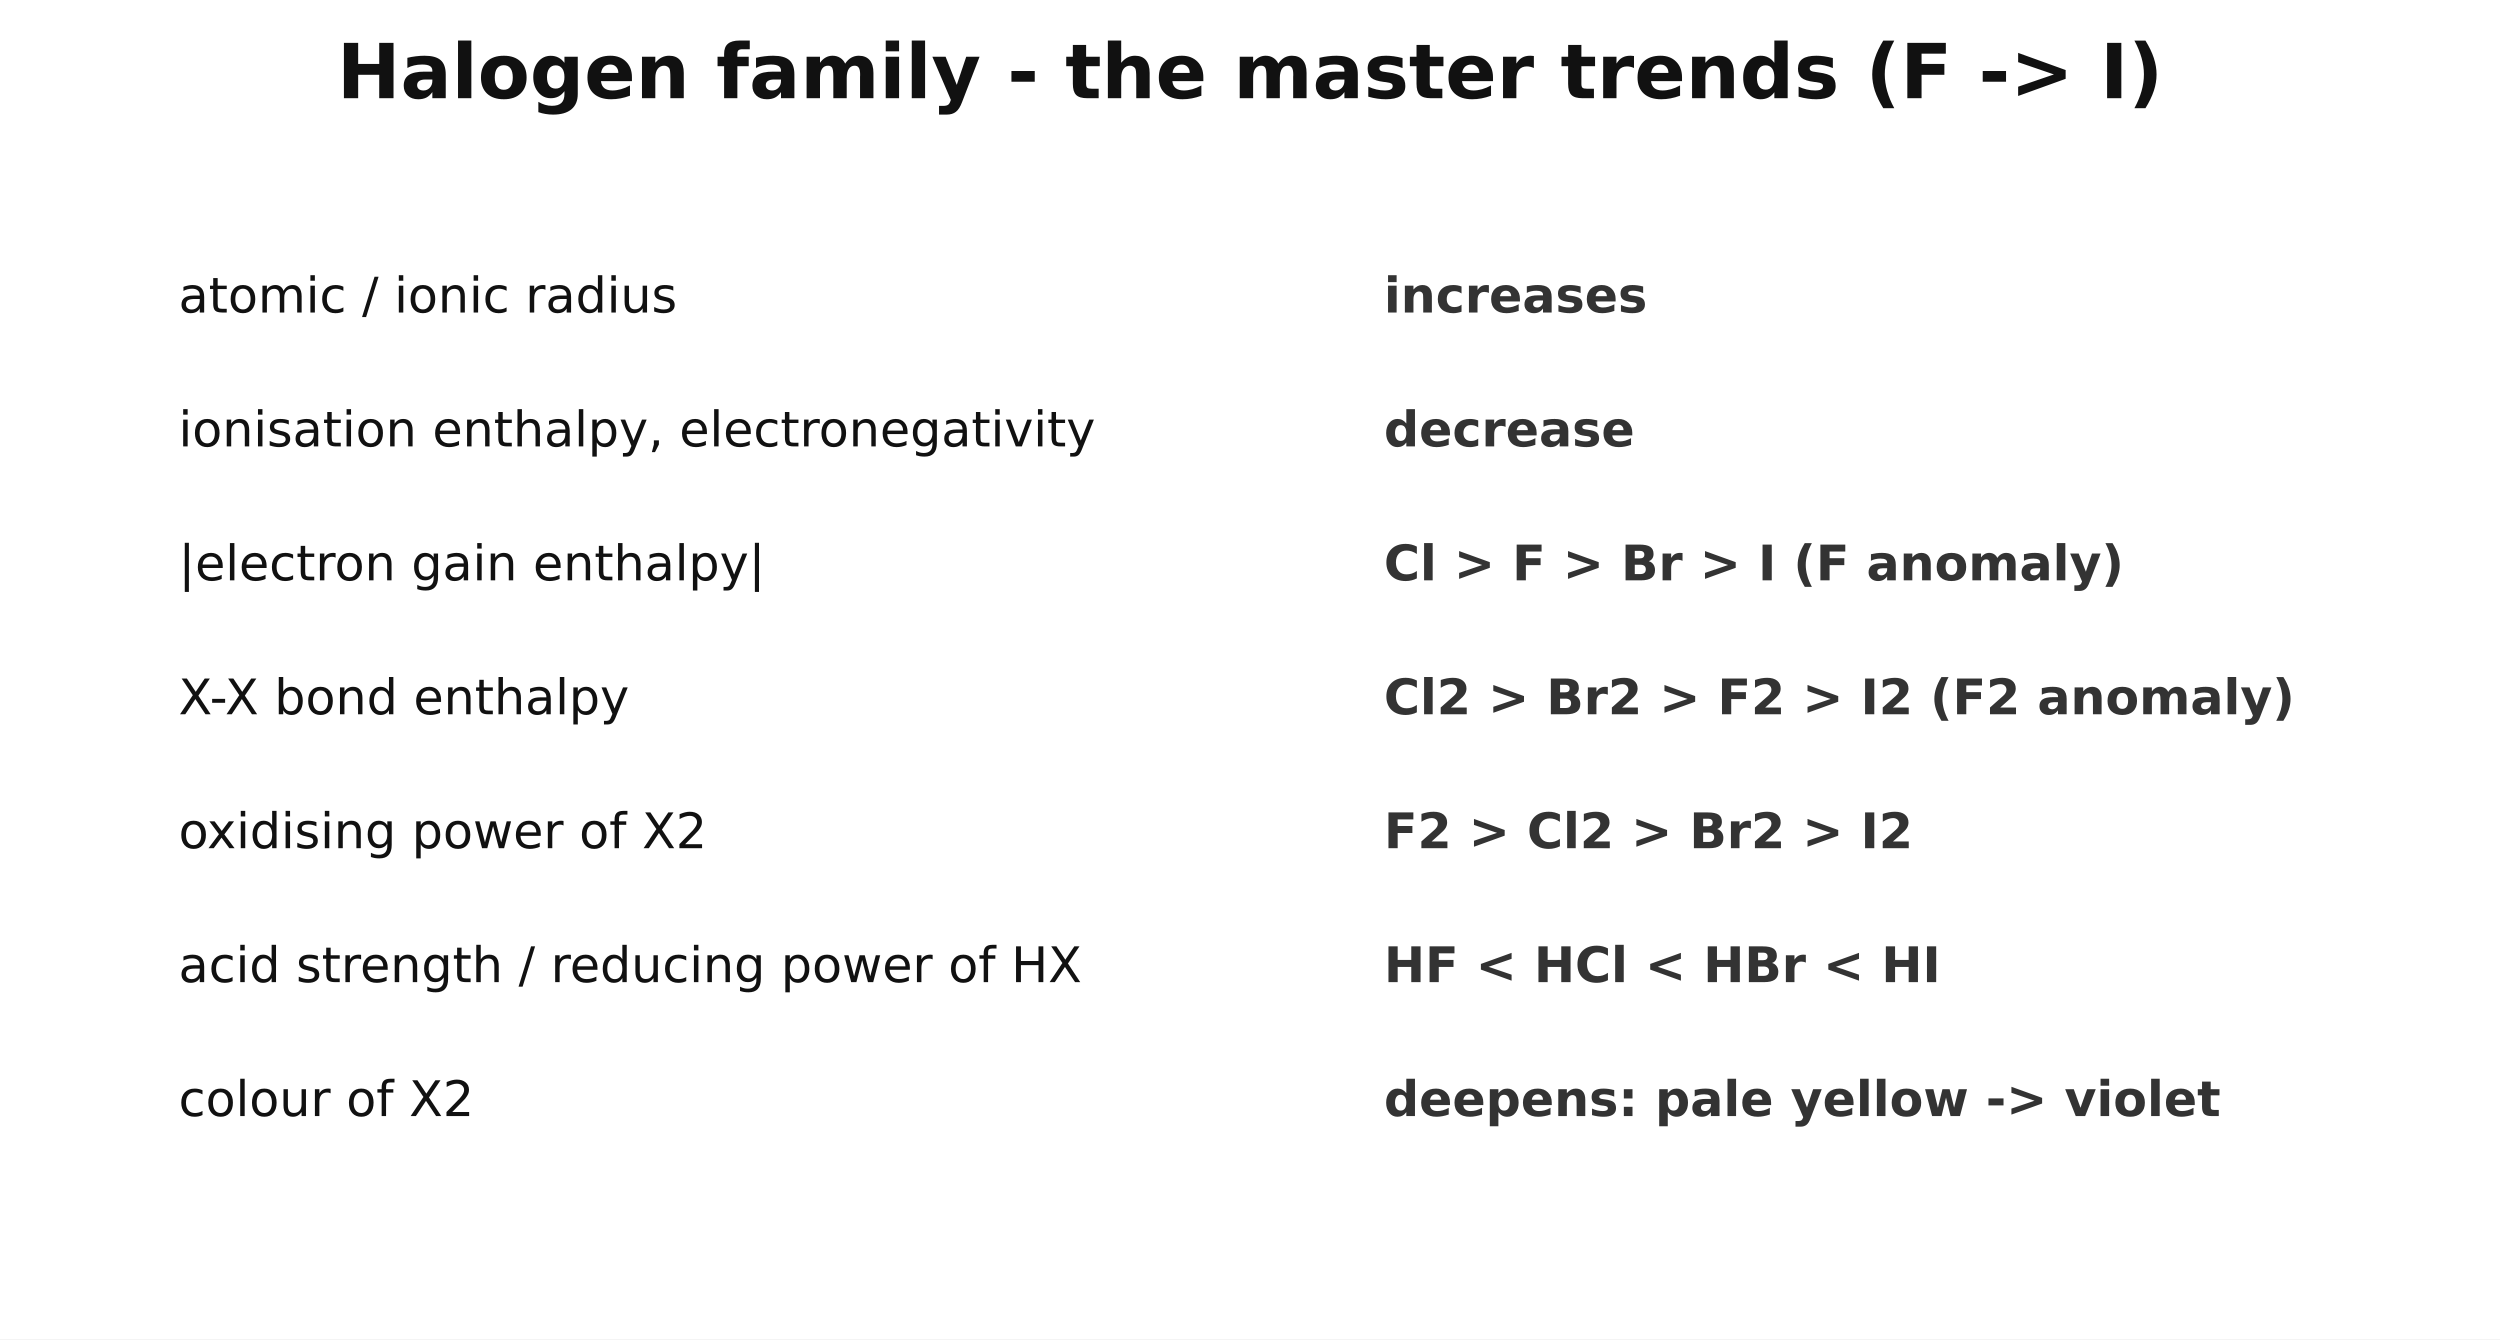
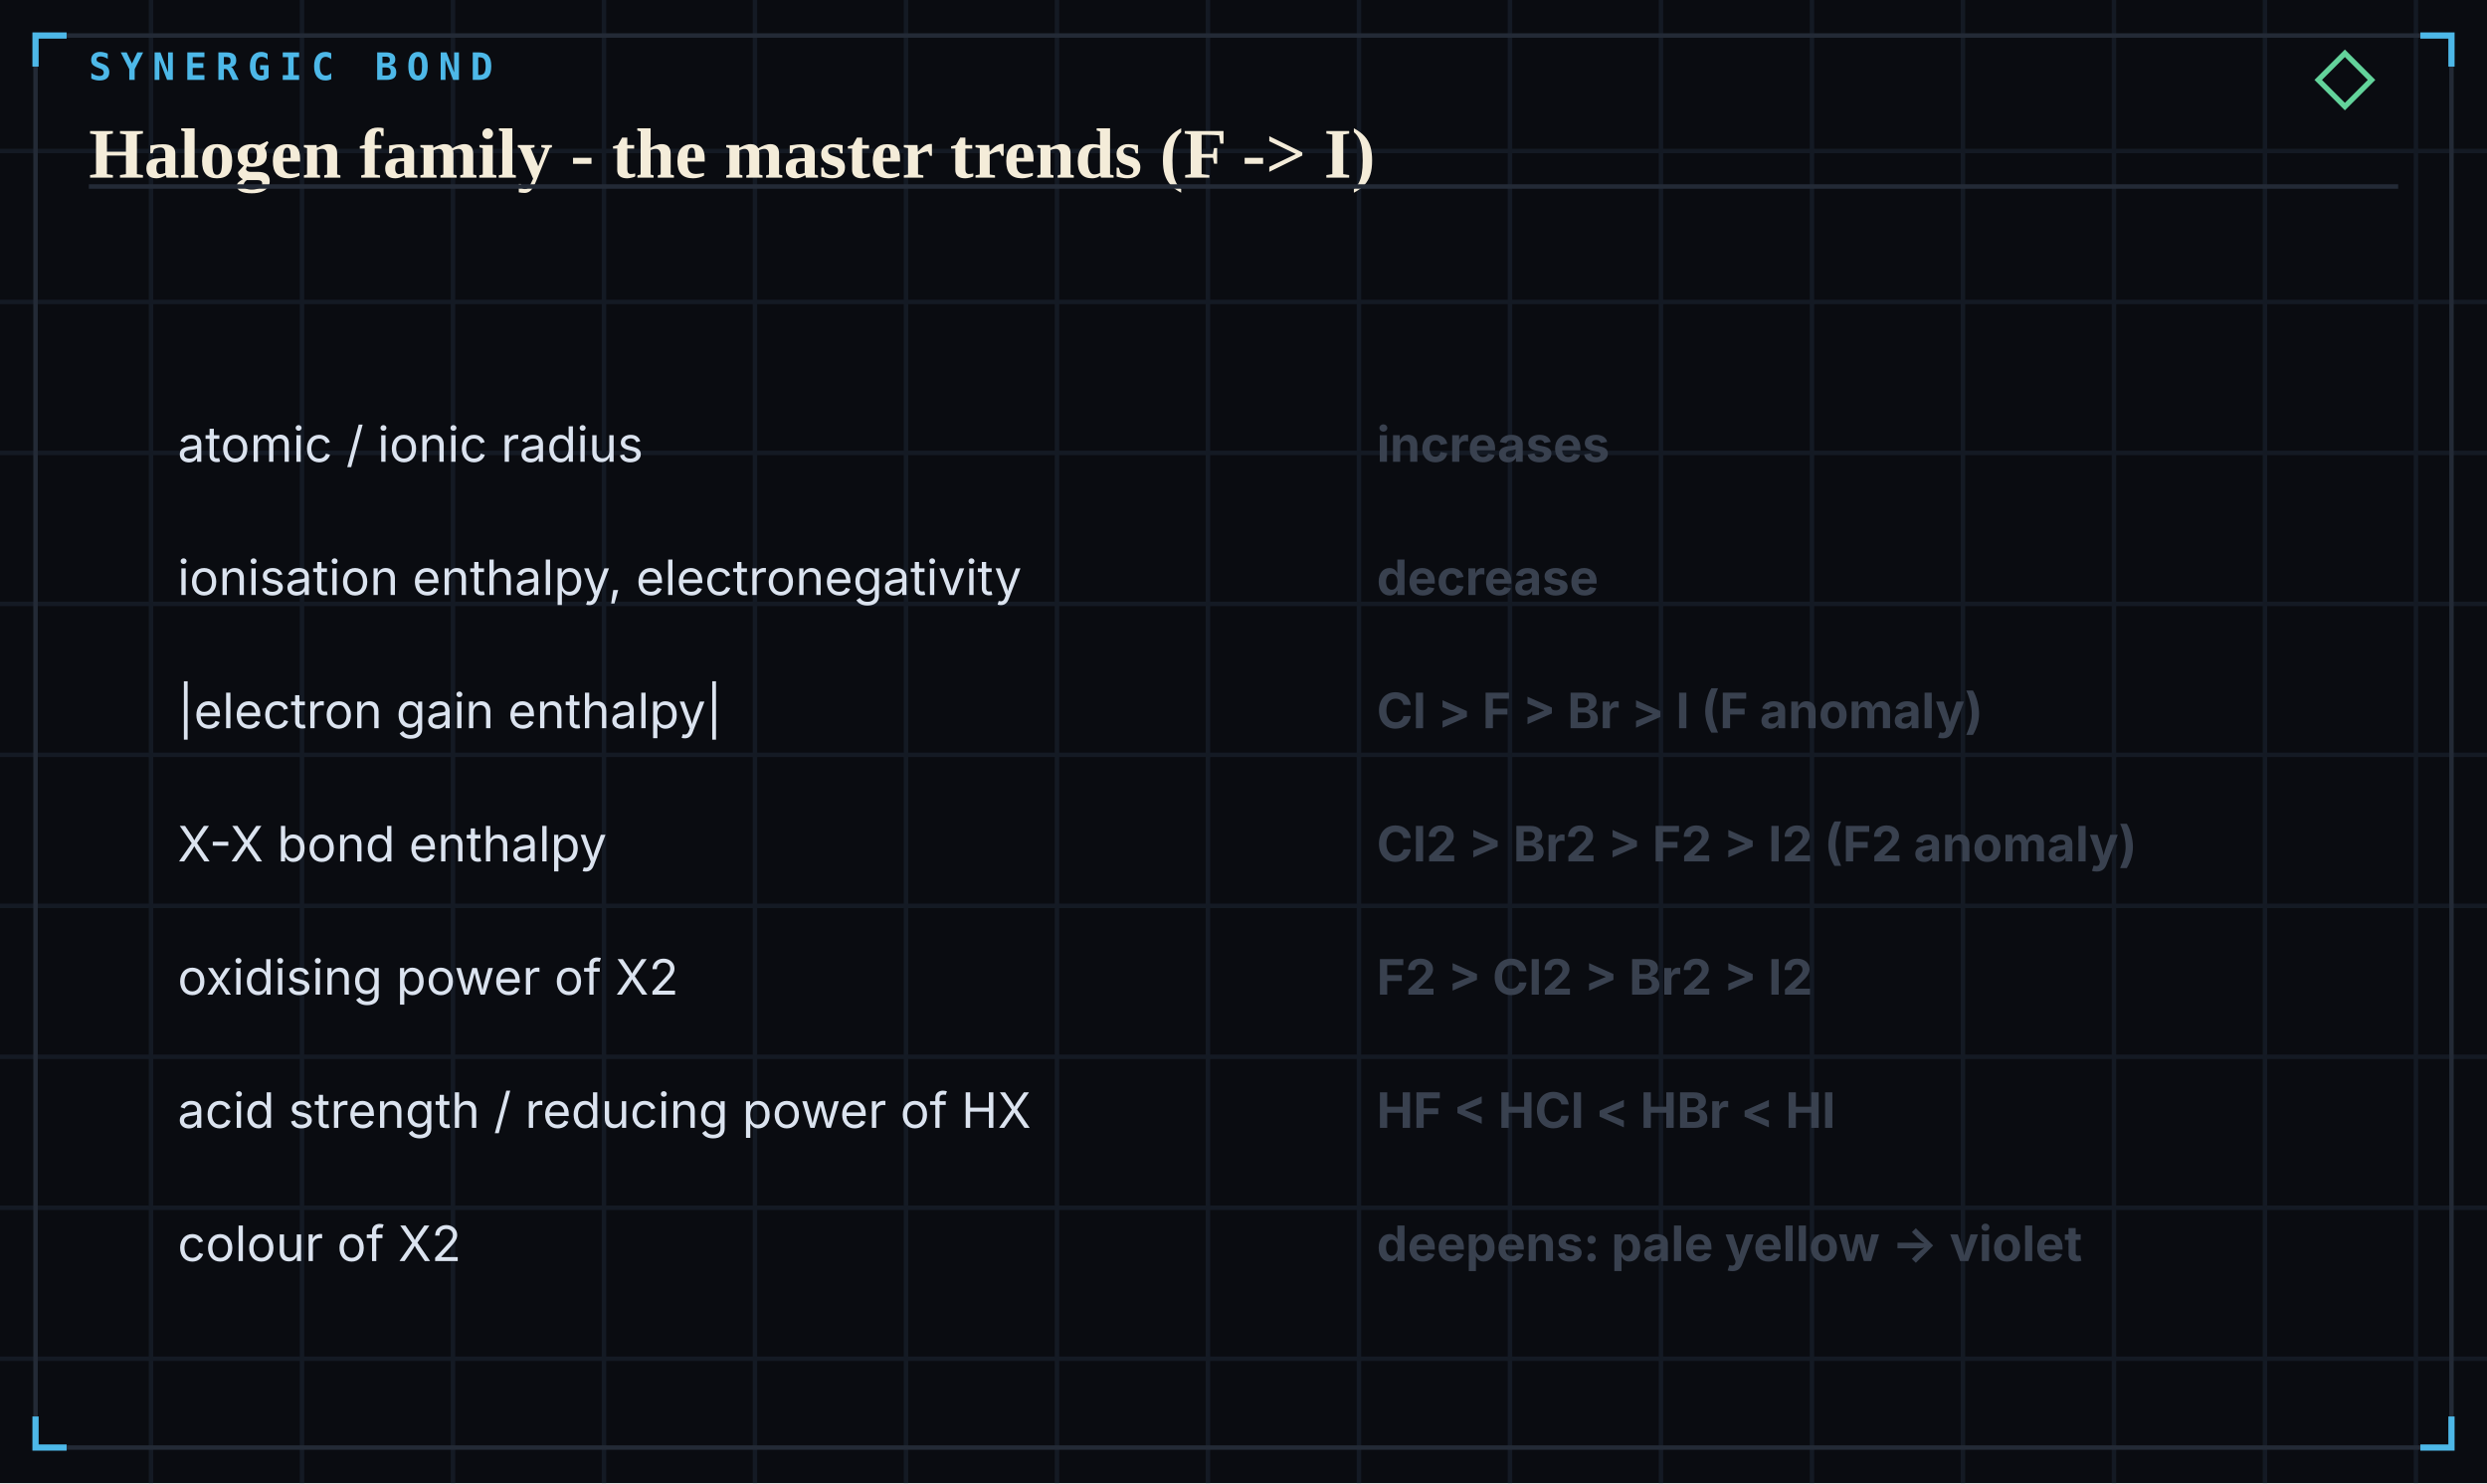
- <svg xmlns="http://www.w3.org/2000/svg" width="560" height="300" viewBox="0 0 560 300" font-family="DejaVu Sans, Arial, sans-serif">
-   <rect x="0" y="0" width="560" height="300" fill="white" />
-   <text x="280.0" y="22.0" font-family="DejaVu Sans, Arial, sans-serif" font-size="17" font-weight="bold" fill="#111" text-anchor="middle">Halogen family  -  the master trends (F -&gt; I)</text>
-   <text x="40.0" y="70.0" font-family="DejaVu Sans, Arial, sans-serif" font-size="11" font-weight="normal" fill="#111" text-anchor="start">atomic / ionic radius</text>
-   <text x="310.0" y="70.0" font-family="DejaVu Sans, Arial, sans-serif" font-size="11" font-weight="bold" fill="#333" text-anchor="start">increases</text>
-   <text x="40.0" y="100.0" font-family="DejaVu Sans, Arial, sans-serif" font-size="11" font-weight="normal" fill="#111" text-anchor="start">ionisation enthalpy, electronegativity</text>
-   <text x="310.0" y="100.0" font-family="DejaVu Sans, Arial, sans-serif" font-size="11" font-weight="bold" fill="#333" text-anchor="start">decrease</text>
-   <text x="40.0" y="130.0" font-family="DejaVu Sans, Arial, sans-serif" font-size="11" font-weight="normal" fill="#111" text-anchor="start">|electron gain enthalpy|</text>
-   <text x="310.0" y="130.0" font-family="DejaVu Sans, Arial, sans-serif" font-size="11" font-weight="bold" fill="#333" text-anchor="start">Cl &gt; F &gt; Br &gt; I   (F anomaly)</text>
-   <text x="40.0" y="160.0" font-family="DejaVu Sans, Arial, sans-serif" font-size="11" font-weight="normal" fill="#111" text-anchor="start">X-X bond enthalpy</text>
-   <text x="310.0" y="160.0" font-family="DejaVu Sans, Arial, sans-serif" font-size="11" font-weight="bold" fill="#333" text-anchor="start">Cl2 &gt; Br2 &gt; F2 &gt; I2   (F2 anomaly)</text>
-   <text x="40.0" y="190.0" font-family="DejaVu Sans, Arial, sans-serif" font-size="11" font-weight="normal" fill="#111" text-anchor="start">oxidising power of X2</text>
-   <text x="310.0" y="190.0" font-family="DejaVu Sans, Arial, sans-serif" font-size="11" font-weight="bold" fill="#333" text-anchor="start">F2 &gt; Cl2 &gt; Br2 &gt; I2</text>
-   <text x="40.0" y="220.0" font-family="DejaVu Sans, Arial, sans-serif" font-size="11" font-weight="normal" fill="#111" text-anchor="start">acid strength / reducing power of HX</text>
-   <text x="310.0" y="220.0" font-family="DejaVu Sans, Arial, sans-serif" font-size="11" font-weight="bold" fill="#333" text-anchor="start">HF &lt; HCl &lt; HBr &lt; HI</text>
-   <text x="40.0" y="250.0" font-family="DejaVu Sans, Arial, sans-serif" font-size="11" font-weight="normal" fill="#111" text-anchor="start">colour of X2</text>
-   <text x="310.0" y="250.0" font-family="DejaVu Sans, Arial, sans-serif" font-size="11" font-weight="bold" fill="#333" text-anchor="start">deepens: pale yellow -&gt; violet</text>
+ <svg xmlns="http://www.w3.org/2000/svg" width="560" height="334" viewBox="0 0 560 334" font-family="'Inter','Helvetica Neue',Arial,'DejaVu Sans',sans-serif">
+   <rect width="560" height="334" fill="#0a0c11" />
+   <g stroke="#141a24" stroke-width="1">
+     <line x1="34" y1="0" x2="34" y2="334" />
+     <line x1="68" y1="0" x2="68" y2="334" />
+     <line x1="102" y1="0" x2="102" y2="334" />
+     <line x1="136" y1="0" x2="136" y2="334" />
+     <line x1="170" y1="0" x2="170" y2="334" />
+     <line x1="204" y1="0" x2="204" y2="334" />
+     <line x1="238" y1="0" x2="238" y2="334" />
+     <line x1="272" y1="0" x2="272" y2="334" />
+     <line x1="306" y1="0" x2="306" y2="334" />
+     <line x1="340" y1="0" x2="340" y2="334" />
+     <line x1="374" y1="0" x2="374" y2="334" />
+     <line x1="408" y1="0" x2="408" y2="334" />
+     <line x1="442" y1="0" x2="442" y2="334" />
+     <line x1="476" y1="0" x2="476" y2="334" />
+     <line x1="510" y1="0" x2="510" y2="334" />
+     <line x1="544" y1="0" x2="544" y2="334" />
+     <line x1="0" y1="34" x2="560" y2="34" />
+     <line x1="0" y1="68" x2="560" y2="68" />
+     <line x1="0" y1="102" x2="560" y2="102" />
+     <line x1="0" y1="136" x2="560" y2="136" />
+     <line x1="0" y1="170" x2="560" y2="170" />
+     <line x1="0" y1="204" x2="560" y2="204" />
+     <line x1="0" y1="238" x2="560" y2="238" />
+     <line x1="0" y1="272" x2="560" y2="272" />
+     <line x1="0" y1="306" x2="560" y2="306" />
+   </g>
+   <rect x="8" y="8" width="544" height="318" fill="none" stroke="#232a36" stroke-width="1" />
+   <path d="M 8 15 L 8 8 L 15 8" stroke="#4db8e8" stroke-width="1.4" fill="none" />
+   <path d="M 552 15 L 552 8 L 545 8" stroke="#4db8e8" stroke-width="1.4" fill="none" />
+   <path d="M 8 319 L 8 326 L 15 326" stroke="#4db8e8" stroke-width="1.4" fill="none" />
+   <path d="M 552 319 L 552 326 L 545 326" stroke="#4db8e8" stroke-width="1.4" fill="none" />
+   <text x="20" y="18" font-size="8.5" font-weight="bold" fill="#4db8e8" text-anchor="start" font-family="'SF Mono','DejaVu Sans Mono',ui-monospace,Menlo,monospace" letter-spacing="0.24em">SYNERGIC BOND</text>
+   <path d="M 528 12 l 6 6 l -6 6 l -6 -6 z" fill="none" stroke="#63d39b" stroke-width="1.2" />
+   <text x="20" y="40" font-size="16" font-weight="bold" fill="#f4ecd9" text-anchor="start" font-family="'Georgia','Times New Roman',serif">Halogen family  -  the master trends (F -&gt; I)</text>
+   <line x1="20" y1="42" x2="540" y2="42" stroke="#232a36" stroke-width="1" />
+   <g transform="translate(0,34)">
+     <text x="40.0" y="70.0" font-size="11" font-weight="normal" fill="#dbe3ef" text-anchor="start">atomic / ionic radius</text>
+     <text x="310.0" y="70.0" font-size="11" font-weight="bold" fill="#39414f" text-anchor="start">increases</text>
+     <text x="40.0" y="100.0" font-size="11" font-weight="normal" fill="#dbe3ef" text-anchor="start">ionisation enthalpy, electronegativity</text>
+     <text x="310.0" y="100.0" font-size="11" font-weight="bold" fill="#39414f" text-anchor="start">decrease</text>
+     <text x="40.0" y="130.0" font-size="11" font-weight="normal" fill="#dbe3ef" text-anchor="start">|electron gain enthalpy|</text>
+     <text x="310.0" y="130.0" font-size="11" font-weight="bold" fill="#39414f" text-anchor="start">Cl &gt; F &gt; Br &gt; I   (F anomaly)</text>
+     <text x="40.0" y="160.0" font-size="11" font-weight="normal" fill="#dbe3ef" text-anchor="start">X-X bond enthalpy</text>
+     <text x="310.0" y="160.0" font-size="11" font-weight="bold" fill="#39414f" text-anchor="start">Cl2 &gt; Br2 &gt; F2 &gt; I2   (F2 anomaly)</text>
+     <text x="40.0" y="190.0" font-size="11" font-weight="normal" fill="#dbe3ef" text-anchor="start">oxidising power of X2</text>
+     <text x="310.0" y="190.0" font-size="11" font-weight="bold" fill="#39414f" text-anchor="start">F2 &gt; Cl2 &gt; Br2 &gt; I2</text>
+     <text x="40.0" y="220.0" font-size="11" font-weight="normal" fill="#dbe3ef" text-anchor="start">acid strength / reducing power of HX</text>
+     <text x="310.0" y="220.0" font-size="11" font-weight="bold" fill="#39414f" text-anchor="start">HF &lt; HCl &lt; HBr &lt; HI</text>
+     <text x="40.0" y="250.0" font-size="11" font-weight="normal" fill="#dbe3ef" text-anchor="start">colour of X2</text>
+     <text x="310.0" y="250.0" font-size="11" font-weight="bold" fill="#39414f" text-anchor="start">deepens: pale yellow -&gt; violet</text>
+   </g>
</svg>
